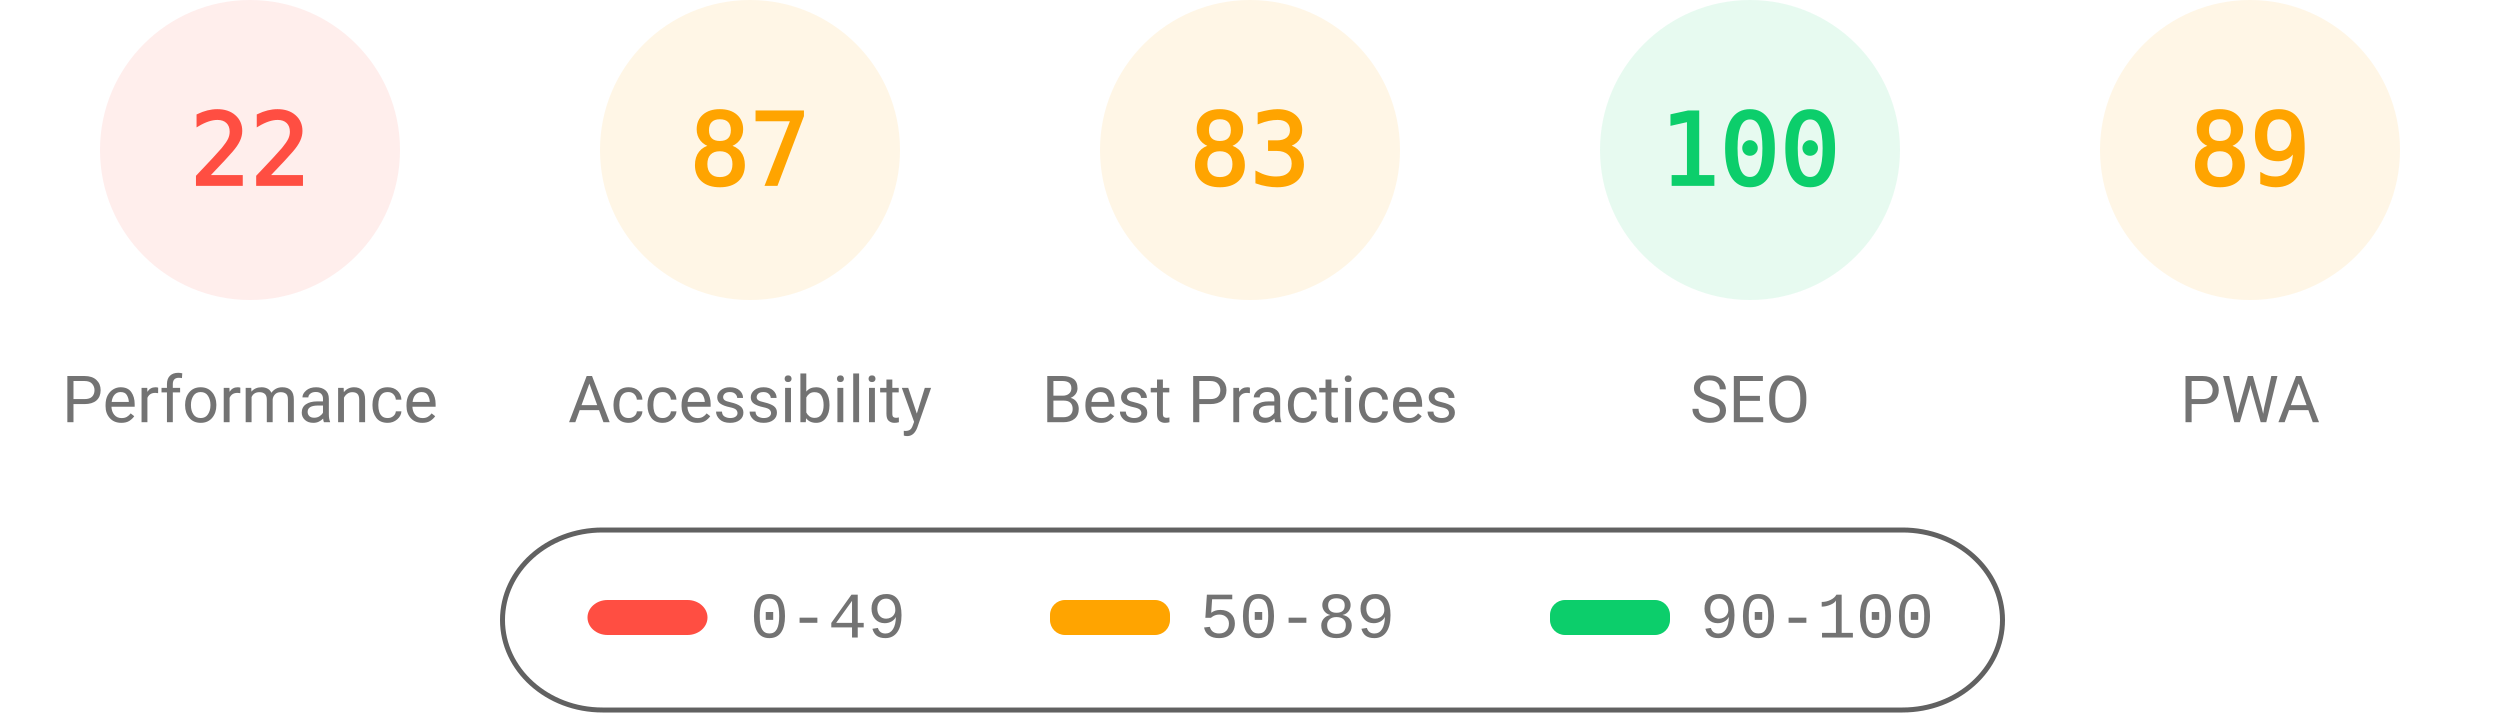
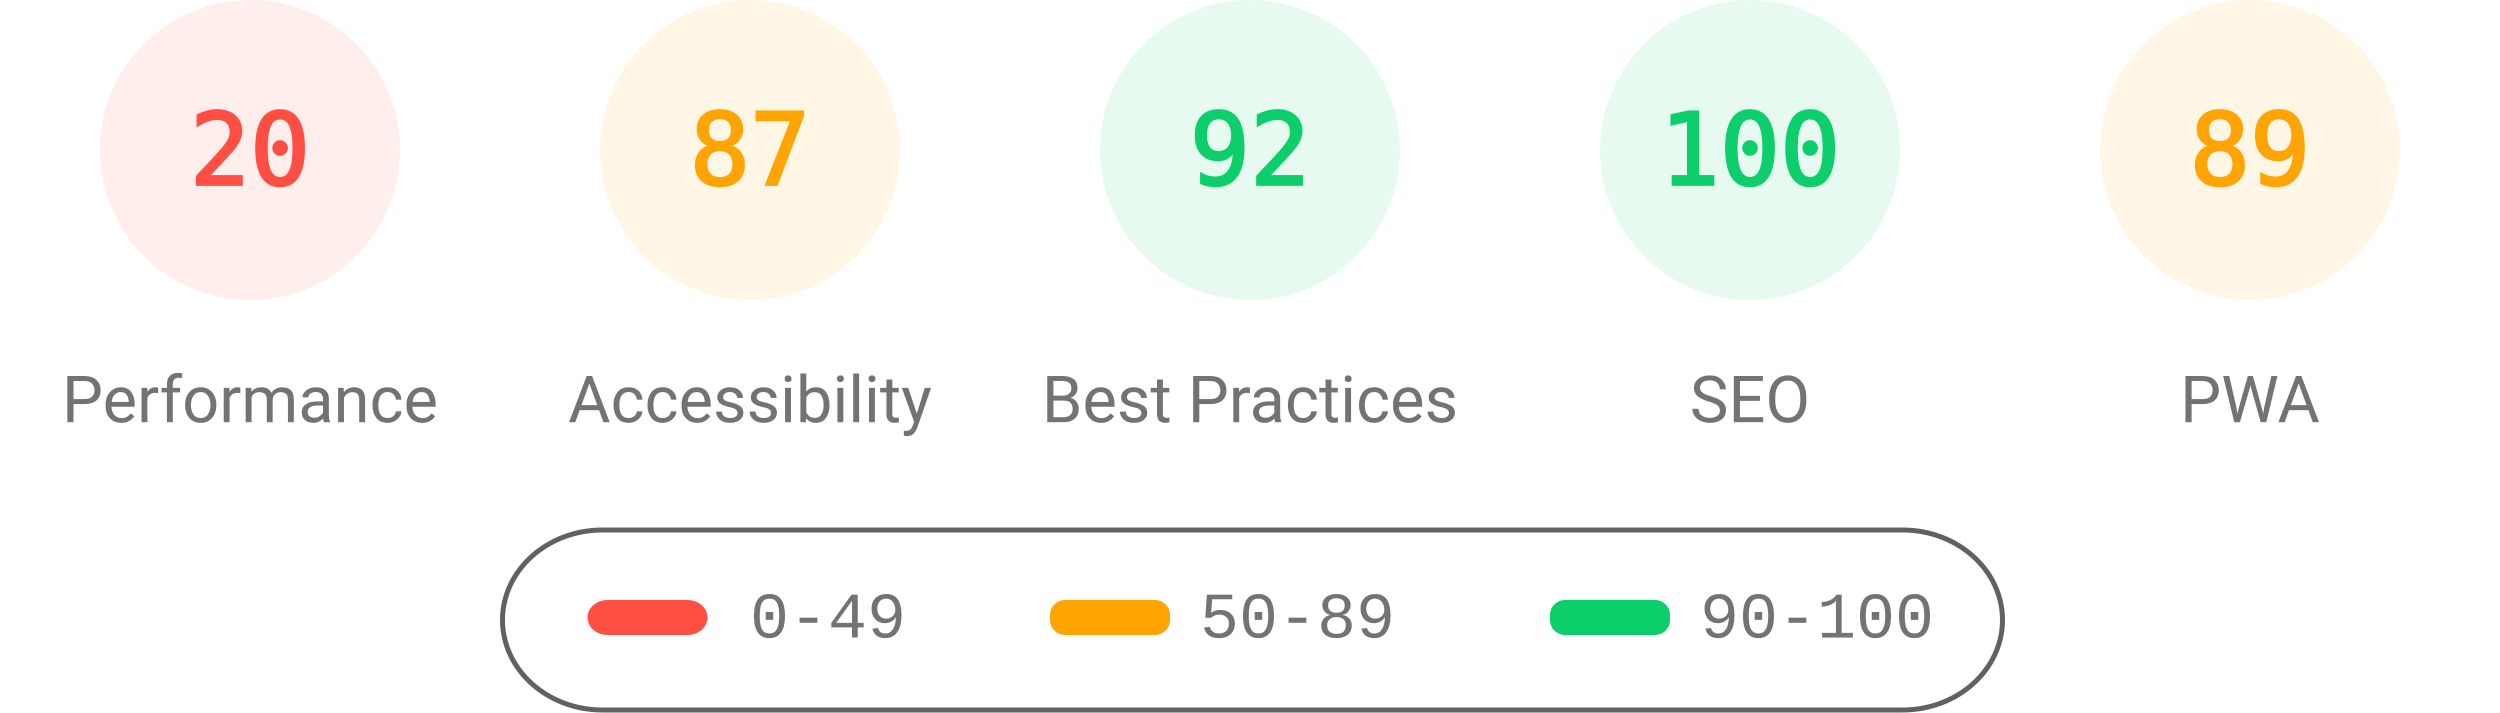
<svg xmlns="http://www.w3.org/2000/svg" fill="none" width="1000" height="285">
  <style>.gauge-base{opacity:.1}.gauge-arc{fill:none;animation-delay:250ms;stroke-linecap:round;transform:rotate(-90deg);transform-origin:100px 60px;animation:load-gauge 1s ease forwards}.guage-text{font-size:40px;font-family:monospace;text-align:center}.guage-red{color:#ff4e42;fill:#ff4e42;stroke:#ff4e42}.guage-orange{color:#ffa400;fill:#ffa400;stroke:#ffa400}.guage-green{color:#0cce6b;fill:#0cce6b;stroke:#0cce6b}.guage-undefined{color:#5c5c5c;fill:#5c5c5c;stroke:#5c5c5c}.guage-title{color:#737373;fill:#737373;stroke:none;font-size:26px;line-height:26px;font-family:Roboto,Halvetica,Arial,sans-serif}@keyframes load-gauge{from{stroke-dasharray:0 352.858}}</style>
  <svg class="guage-div guage-perf guage-red" viewBox="0 0 200 200" width="200" height="200">
    <circle class="gauge-base" r="56" cx="100" cy="60" stroke-width="8" />
-     <circle class="gauge-arc guage-arc-1" r="56" cx="100" cy="60" stroke-width="8" style="stroke-dasharray:77.409,351.858" />
-     <text class="guage-text" x="100" y="60" alignment-baseline="central" dominant-baseline="central" text-anchor="middle">22</text>
+     <circle class="gauge-arc guage-arc-1" r="56" cx="100" cy="60" stroke-width="8" style="stroke-dasharray:70.372,351.858" />
+     <text class="guage-text" x="100" y="60" alignment-baseline="central" dominant-baseline="central" text-anchor="middle">20</text>
    <text class="guage-title" x="100" y="160" alignment-baseline="central" dominant-baseline="central" text-anchor="middle">Performance</text>
  </svg>
  <svg class="guage-div guage-acc guage-orange" viewBox="0 0 200 200" width="200" height="200" x="200">
    <circle class="gauge-base" r="56" cx="100" cy="60" stroke-width="8" />
    <circle class="gauge-arc guage-arc-2" r="56" cx="100" cy="60" stroke-width="8" style="stroke-dasharray:306.116,351.858" />
    <text class="guage-text" x="100" y="60" alignment-baseline="central" dominant-baseline="central" text-anchor="middle">87</text>
    <text class="guage-title" x="100" y="160" alignment-baseline="central" dominant-baseline="central" text-anchor="middle">Accessibility</text>
  </svg>
-   <svg class="guage-div guage-best guage-orange" viewBox="0 0 200 200" width="200" height="200" x="400">
+   <svg class="guage-div guage-best guage-green" viewBox="0 0 200 200" width="200" height="200" x="400">
    <circle class="gauge-base" r="56" cx="100" cy="60" stroke-width="8" />
-     <circle class="gauge-arc guage-arc-3" r="56" cx="100" cy="60" stroke-width="8" style="stroke-dasharray:292.042,351.858" />
-     <text class="guage-text" x="100" y="60" alignment-baseline="central" dominant-baseline="central" text-anchor="middle">83</text>
+     <circle class="gauge-arc guage-arc-3" r="56" cx="100" cy="60" stroke-width="8" style="stroke-dasharray:323.709,351.858" />
+     <text class="guage-text" x="100" y="60" alignment-baseline="central" dominant-baseline="central" text-anchor="middle">92</text>
    <text class="guage-title" x="100" y="160" alignment-baseline="central" dominant-baseline="central" text-anchor="middle">Best Practices</text>
  </svg>
  <svg class="guage-div guage-seo guage-green" viewBox="0 0 200 200" width="200" height="200" x="600">
    <circle class="gauge-base" r="56" cx="100" cy="60" stroke-width="8" />
    <circle class="gauge-arc guage-arc-4" r="56" cx="100" cy="60" stroke-width="8" style="stroke-dasharray:351.858,351.858" />
    <text class="guage-text" x="100" y="60" alignment-baseline="central" dominant-baseline="central" text-anchor="middle">100</text>
    <text class="guage-title" x="100" y="160" alignment-baseline="central" dominant-baseline="central" text-anchor="middle">SEO</text>
  </svg>
  <svg class="guage-div guage-pwa guage-orange" viewBox="0 0 200 200" width="200" height="200" x="800">
    <circle class="gauge-base" r="56" cx="100" cy="60" stroke-width="8" />
    <circle class="gauge-arc guage-arc-4" r="56" cx="100" cy="60" stroke-width="8" style="stroke-dasharray:313.154,351.858" />
    <text class="guage-text" x="100" y="60" alignment-baseline="central" dominant-baseline="central" text-anchor="middle">89</text>
    <text class="guage-title" x="100" y="160" alignment-baseline="central" dominant-baseline="central" text-anchor="middle">PWA</text>
  </svg>
  <svg width="604" height="76" x="200" y="210">
    <path fill="none" id="canvas_background" d="M-1-1h604v80H-1z" />
    <rect fill-opacity="0" stroke="#616161" stroke-width="2" rx="40" id="svg_2" height="72" width="600" y="2" x="1" fill="#000" />
    <rect stroke="#000" rx="8" id="svg_3" height="14" width="48" y="30" x="35" stroke-opacity="null" stroke-width="0" fill="#ff4e42" />
    <rect stroke="#000" rx="6" id="svg_4" height="14" width="48" y="30" x="220" stroke-opacity="null" stroke-width="0" fill="#ffa400" />
    <rect stroke="#000" rx="6" id="svg_5" height="14" width="48" y="30" x="420" stroke-opacity="null" stroke-width="0" fill="#0cce6b" />
    <text xml:space="preserve" text-anchor="start" font-family="'Courier New', Courier, monospace" font-size="26" id="svg_6" y="45" x="100" stroke-opacity="null" stroke-width="0" stroke="#000" fill="#737373">0-49</text>
    <text xml:space="preserve" text-anchor="start" font-family="'Courier New', Courier, monospace" font-size="26" id="svg_7" y="45" x="280" stroke-opacity="null" stroke-width="0" stroke="#000" fill="#737373">50-89</text>
    <text xml:space="preserve" text-anchor="start" font-family="'Courier New', Courier, monospace" font-size="26" id="svg_8" y="45" x="480" stroke-opacity="null" stroke-width="0" stroke="#000" fill="#737373">90-100</text>
  </svg>
</svg>
